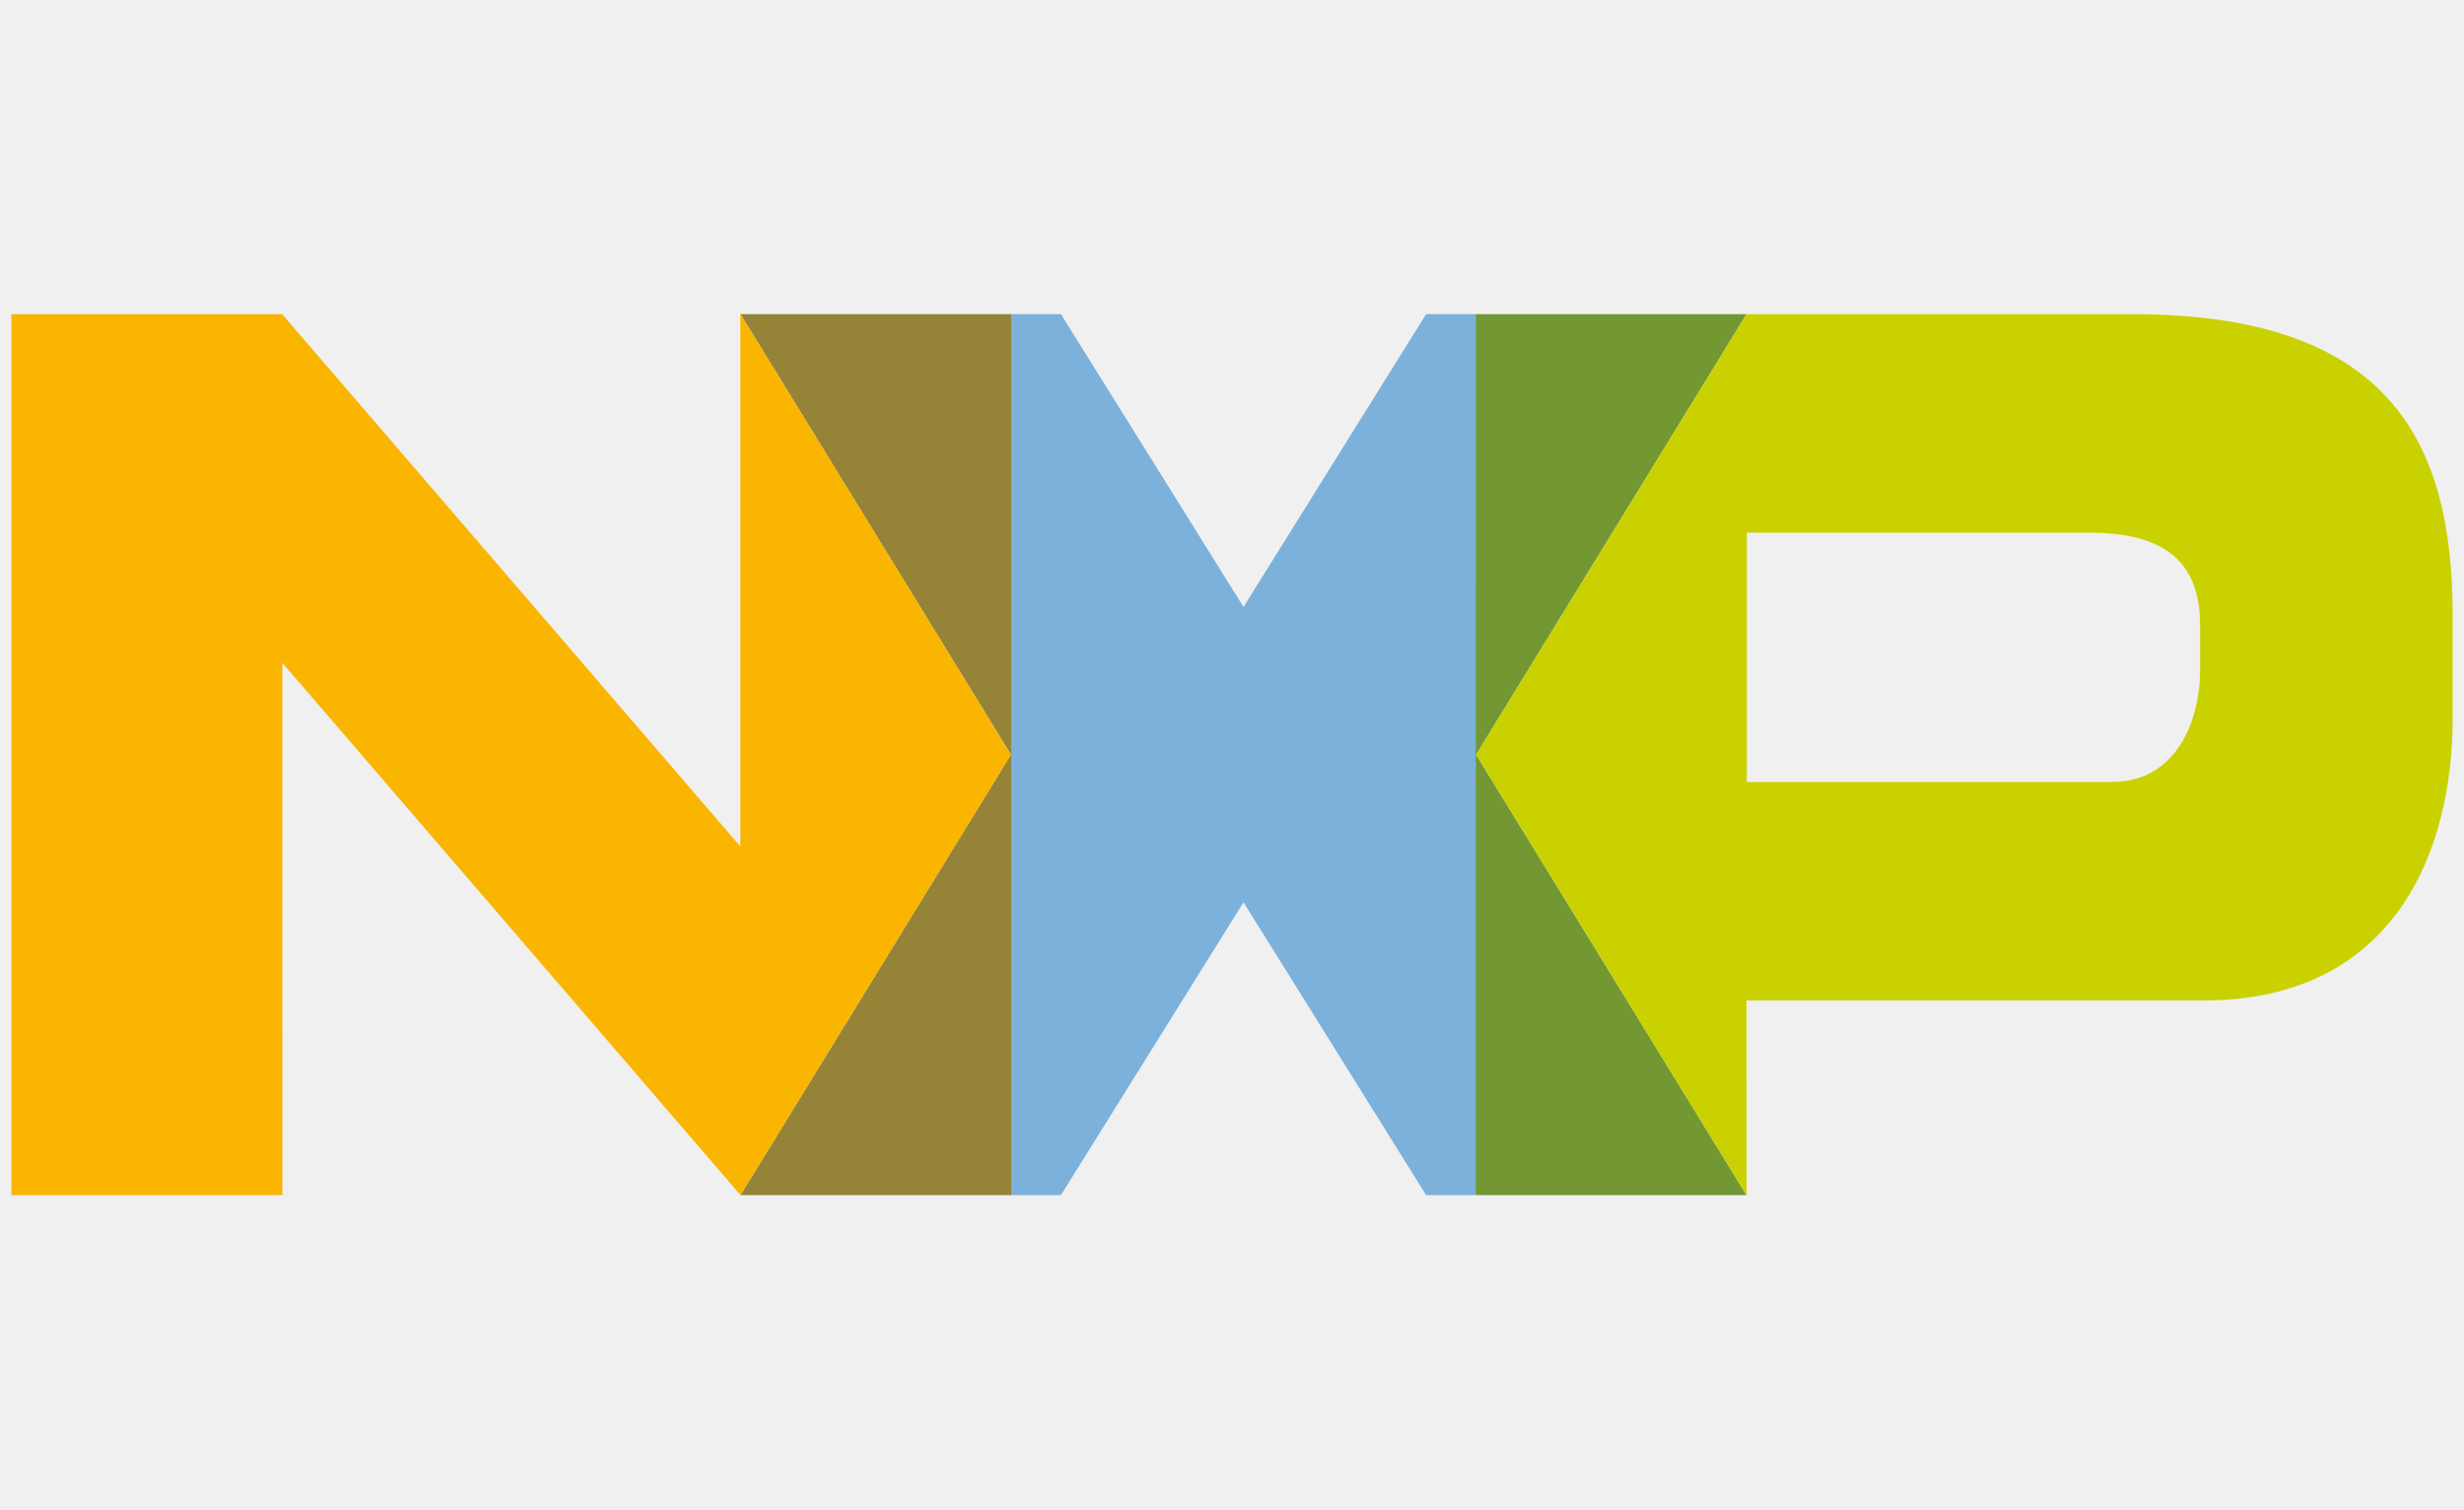
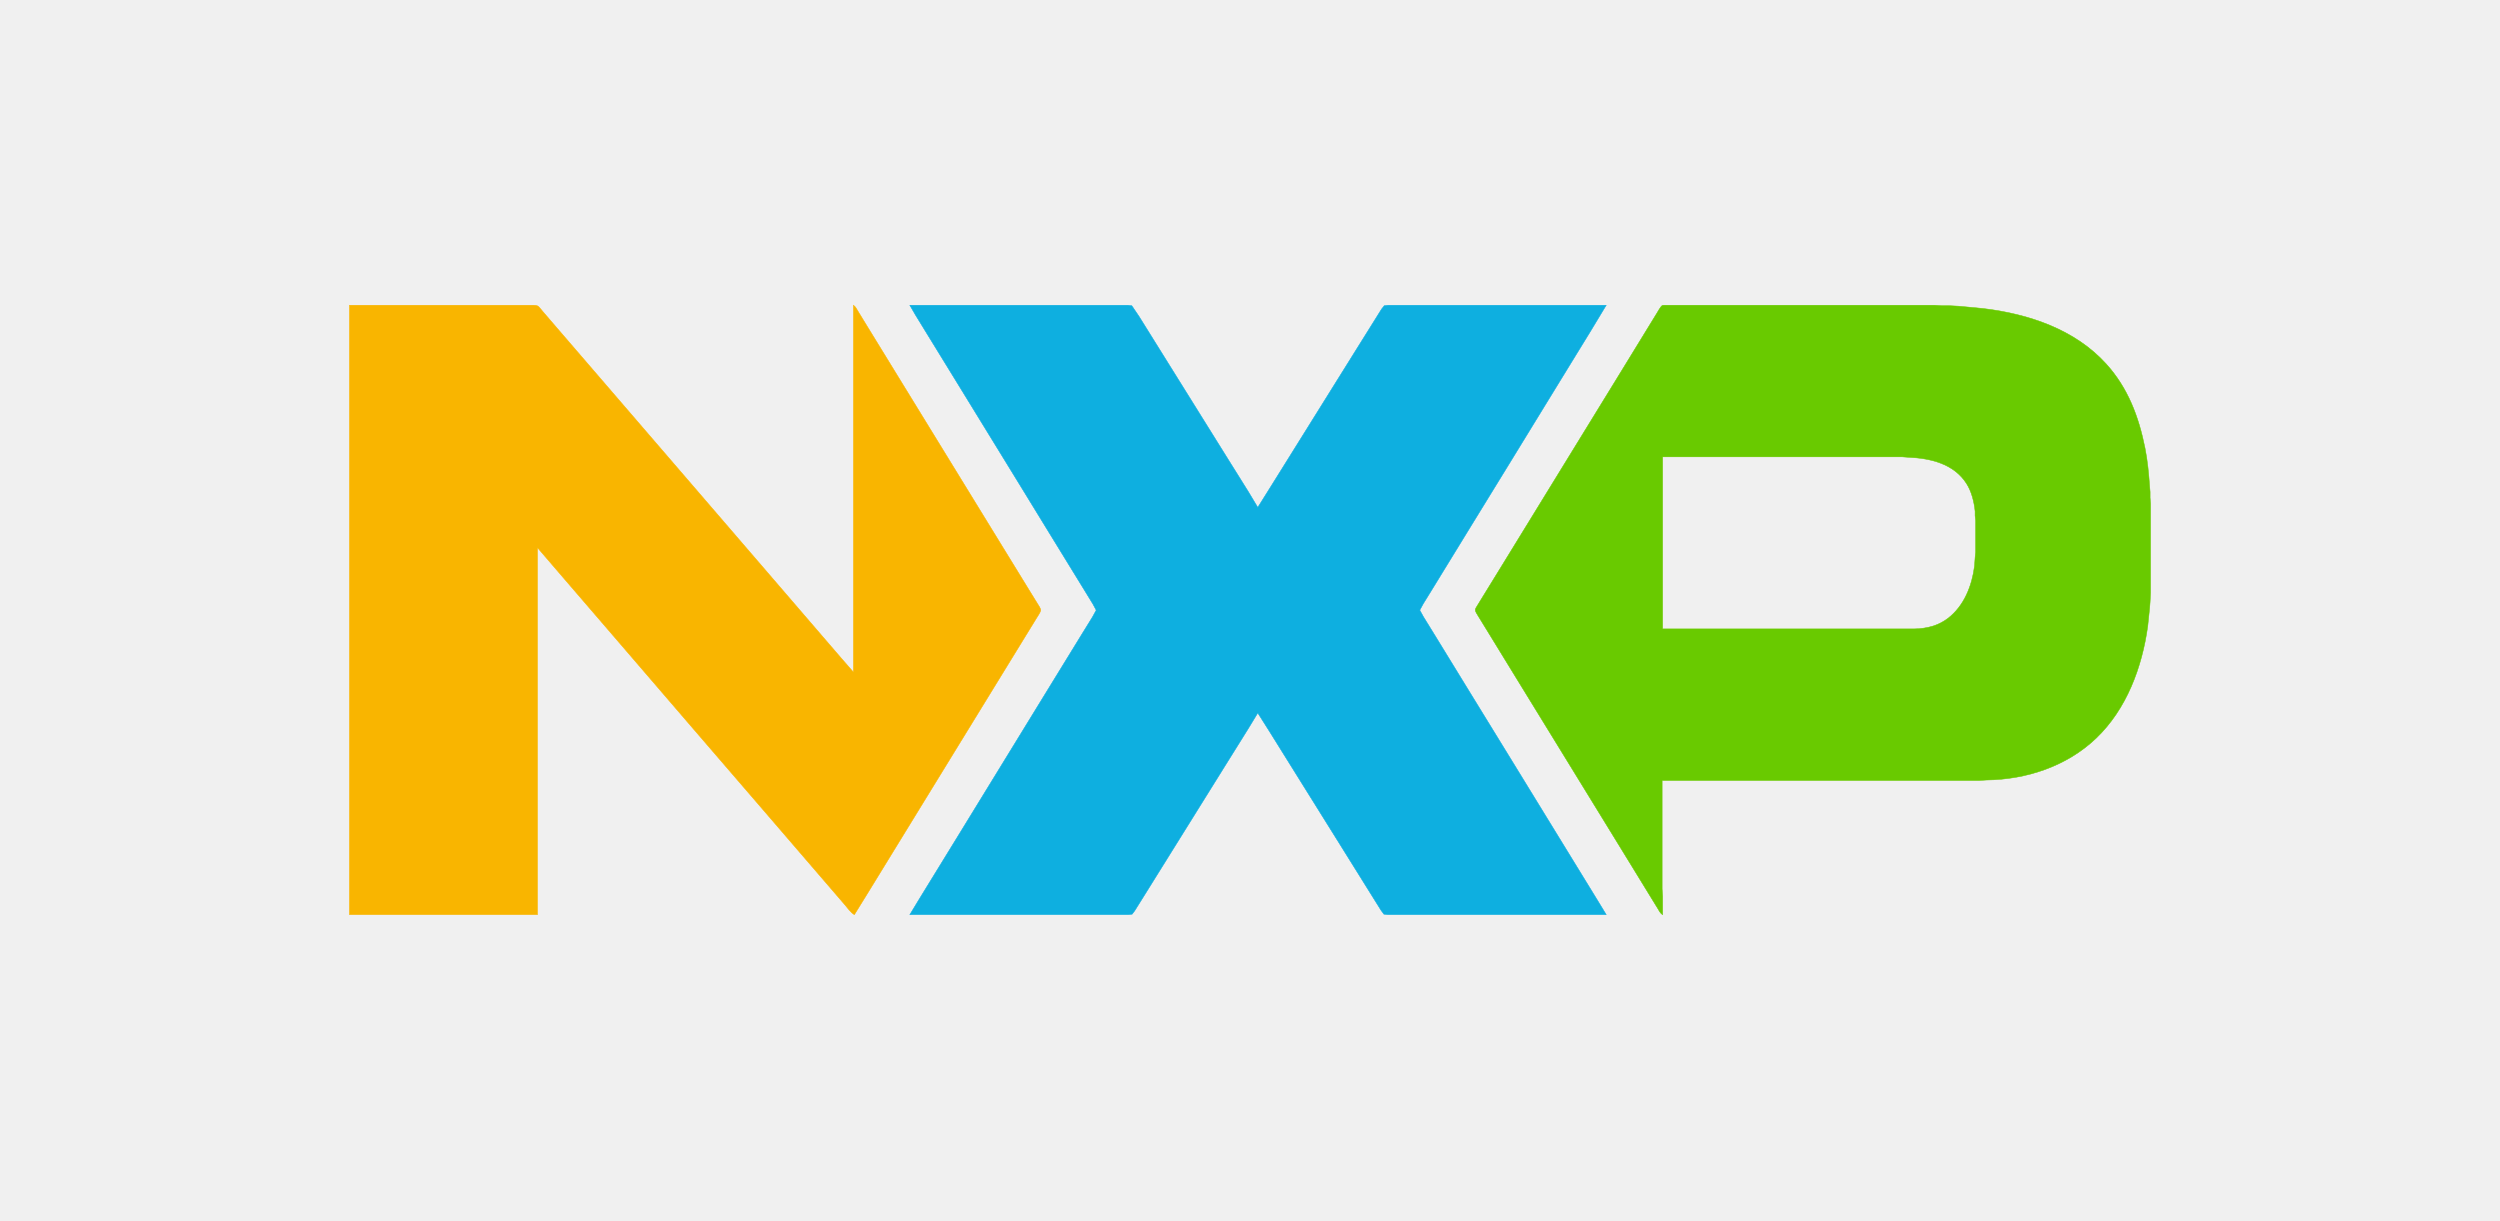
- <svg xmlns="http://www.w3.org/2000/svg" version="1.1" id="Layer_1" x="0px" y="0px" viewBox="0 0 400 245" style="enable-background:new 0 0 400 245;" xml:space="preserve">
-   <style type="text/css">
- 	.st0{fill:#1E65F3;}
- 	.st1{fill:#121112;}
- 	.st2{fill:#7BB1DB;}
- 	.st3{fill:#958437;}
- 	.st4{fill:#739833;}
- 	.st5{fill:#C9D200;}
- 	.st6{fill:#F9B500;}
- 	.st7{fill:url(#SVGID_1_);}
- 	.st8{fill:url(#SVGID_2_);}
- 	.st9{fill:url(#SVGID_3_);}
- 	.st10{fill:url(#SVGID_4_);}
- 	.st11{fill:#808184;}
- 	.st12{clip-path:url(#SVGID_6_);fill-rule:evenodd;clip-rule:evenodd;}
- 	.st13{fill:none;}
- 	.st14{fill:#020202;}
- 	.st15{fill:#E7E015;}
- 	.st16{fill:#323644;}
- 	.st17{fill:#F26F21;}
- 	.st18{fill-rule:evenodd;clip-rule:evenodd;fill:#58595B;}
- 	.st19{fill:#58595B;}
- 	.st20{fill:url(#SVGID_7_);}
- 	.st21{fill:url(#SVGID_8_);}
- 	.st22{fill:url(#SVGID_9_);}
- 	.st23{fill:url(#SVGID_10_);}
- 	.st24{fill:url(#SVGID_11_);}
- 	.st25{fill:url(#SVGID_12_);}
- 	.st26{fill:url(#SVGID_13_);}
- 	.st27{fill:url(#SVGID_14_);}
- 	.st28{fill:url(#SVGID_15_);}
- 	.st29{fill:url(#SVGID_16_);}
- 	.st30{fill:url(#SVGID_17_);}
- 	.st31{fill:url(#SVGID_18_);}
- 	.st32{fill:#670000;}
- 	.st33{fill-rule:evenodd;clip-rule:evenodd;fill:#F8A03A;}
- 	.st34{fill-rule:evenodd;clip-rule:evenodd;fill:#FFFFFF;}
- 	.st35{fill:#919195;}
- 	.st36{fill:#EE3124;}
- 	.st37{fill:#455560;}
- 	.st38{fill-rule:evenodd;clip-rule:evenodd;fill:#D0D2D3;}
- 	.st39{fill-rule:evenodd;clip-rule:evenodd;fill:#EF3E42;}
- 	.st40{fill-rule:evenodd;clip-rule:evenodd;fill:#231F20;}
- 	.st41{fill-rule:evenodd;clip-rule:evenodd;fill:#231F20;stroke:#231F20;stroke-width:0.264;stroke-miterlimit:10;}
- 	.st42{fill:#1F88A0;}
- 	.st43{fill:#231F20;}
- 	.st44{fill:#009DDC;}
- 	.st45{fill:#1D3586;}
- 	.st46{fill:#211D70;}
- 	.st47{fill:#72C5E7;}
- 	.st48{fill:#F48C45;}
- 	.st49{fill:#238BC2;}
- 	.st50{fill:#EC6025;}
- 	.st51{fill:#1090D3;}
- 	.st52{fill:#F48C46;}
- 	.st53{fill:#F18041;}
- 	.st54{fill:#6DB9E4;}
- 	.st55{fill:#6BB3E1;}
- 	.st56{fill:#76BDE6;}
- 	.st57{fill:#A6CEEE;}
- 	.st58{fill:#F49357;}
- 	.st59{fill:#77BBE3;}
- 	.st60{fill:#85C1E7;}
- 	.st61{fill:#F17C3E;}
- 	.st62{fill:#88C3EA;}
- 	.st63{fill:#9DC4EB;}
- 	.st64{fill:#F9BD95;}
- 	.st65{fill:#F6985C;}
- 	.st66{fill:#FAB182;}
- 	.st67{fill:#F49056;}
- 	.st68{fill:#6EBCE5;}
- 	.st69{fill:#F69E67;}
- 	.st70{fill:#ACD1EF;}
- 	.st71{fill:#F8B07F;}
- 	.st72{fill:#8DC7EC;}
- 	.st73{fill:#F9C29D;}
- 	.st74{fill:#B7DBF3;}
- 	.st75{fill:#F3955D;}
- 	.st76{fill:#FFFFFF;}
- 	.st77{fill:#B7274C;}
- 	.st78{fill:#00ABE8;}
- 	.st79{fill:#008CCC;}
- 	.st80{fill:#007BB6;}
- 	.st81{fill:#68CEF2;}
- 	.st82{fill:#595959;}
- 	.st83{fill:#8EC341;}
- </style>
-   <g>
-     <polygon class="st2" points="239.55,51 231.51,51 201.87,98.53 172.23,51 164.17,51 164.17,194 172.23,194 201.87,146.47    231.51,194 239.63,194 239.54,193.89  " />
-     <polygon class="st3" points="164.17,51 120.21,51 164.11,122.5 120.21,194 164.17,194  " />
-     <polygon class="st4" points="283.53,51 239.55,51 239.54,193.89 239.63,194 283.52,194 239.63,122.5  " />
-     <path class="st5" d="M346.19,51l-62.66,0l-43.9,71.5l43.9,71.5h0.02l-0.02-31.59h74.17c31.14,0,40.46-24.44,40.46-45.73v-16.8   C398.16,71.89,388.04,51,346.19,51z M357.16,108.7c0,8.48-3.97,18.23-14.28,18.23h-59.3V86.47h55.53   c13.29,0,18.05,5.52,18.05,15.18V108.7z" />
-     <polygon class="st6" points="164.11,122.5 120.21,51 120.19,51 120.19,137.41 45.8,51 1.84,51 1.84,194 45.84,194 45.83,107.59    120.21,194  " />
-   </g>
+ <svg xmlns="http://www.w3.org/2000/svg" width="435.526mm" height="212.598mm" viewBox="0 0 5144 2511" version="1.1" id="svg3">
+   <defs id="defs7" />
+   <path id="P" fill="none" stroke="black" stroke-width="1" d="M 3421.00,1882.00            C 3421.00,1882.00 3421.00,1844.00 3421.00,1844.00              3421.00,1844.00 3420.00,1829.00 3420.00,1829.00              3420.00,1829.00 3420.00,1606.00 3420.00,1606.00              3420.00,1606.00 3980.00,1606.00 3980.00,1606.00              3980.00,1606.00 4072.00,1606.00 4072.00,1606.00              4072.00,1606.00 4087.00,1605.00 4087.00,1605.00              4169.46,1604.04 4252.66,1576.67 4313.00,1518.96              4375.57,1459.12 4407.41,1373.21 4419.13,1289.00              4419.13,1289.00 4423.09,1251.00 4423.09,1251.00              4423.09,1251.00 4424.00,1239.00 4424.00,1239.00              4424.00,1239.00 4425.00,1220.00 4425.00,1220.00              4425.00,1220.00 4425.00,1119.00 4425.00,1119.00              4425.00,1119.00 4425.00,1036.00 4425.00,1036.00              4425.00,1036.00 4424.04,1024.00 4424.04,1024.00              4424.04,1024.00 4424.04,1012.00 4424.04,1012.00              4424.04,1012.00 4423.09,1001.00 4423.09,1001.00              4421.28,974.47 4418.83,948.16 4413.60,922.00              4400.74,857.63 4378.55,798.45 4333.83,749.00              4269.32,677.67 4174.15,645.98 4081.00,634.85              4081.00,634.85 4040.00,630.91 4040.00,630.91              4040.00,630.91 4030.00,630.00 4030.00,630.00              4030.00,630.00 4011.00,629.00 4011.00,629.00              4011.00,629.00 3996.00,629.00 3996.00,629.00              3996.00,629.00 3981.00,628.00 3981.00,628.00              3981.00,628.00 3427.00,628.00 3427.00,628.00              3425.19,628.00 3421.93,627.86 3420.33,628.57              3417.31,629.91 3410.87,641.63 3408.81,645.00              3408.81,645.00 3376.32,698.00 3376.32,698.00              3376.32,698.00 3331.58,771.00 3331.58,771.00              3331.58,771.00 3238.19,923.00 3238.19,923.00              3238.19,923.00 3090.19,1164.00 3090.19,1164.00              3090.19,1164.00 3050.20,1229.00 3050.20,1229.00              3050.20,1229.00 3039.80,1246.00 3039.80,1246.00              3038.34,1248.41 3035.59,1252.21 3035.50,1255.00              3035.39,1258.24 3039.46,1264.12 3041.20,1267.00              3041.20,1267.00 3057.80,1294.00 3057.80,1294.00              3057.80,1294.00 3122.81,1400.00 3122.81,1400.00              3122.81,1400.00 3337.19,1749.00 3337.19,1749.00              3337.19,1749.00 3396.05,1845.00 3396.05,1845.00              3396.05,1845.00 3410.80,1869.00 3410.80,1869.00              3413.67,1873.74 3416.04,1879.23 3421.00,1882.00 Z            M 3421.00,1294.00            C 3421.00,1294.00 3421.00,940.00 3421.00,940.00              3421.00,940.00 3914.00,940.00 3914.00,940.00              3914.00,940.00 3927.00,940.96 3927.00,940.96              3972.26,942.93 4020.35,954.19 4046.31,995.00              4056.83,1011.55 4061.98,1032.63 4063.96,1052.00              4063.96,1052.00 4063.96,1061.00 4063.96,1061.00              4063.96,1061.00 4065.00,1071.00 4065.00,1071.00              4065.00,1071.00 4065.00,1136.00 4065.00,1136.00              4065.00,1136.00 4064.09,1146.00 4064.09,1146.00              4064.09,1146.00 4062.72,1165.00 4062.72,1165.00              4057.55,1205.41 4041.22,1247.02 4008.00,1272.35              3999.32,1278.96 3988.41,1284.67 3978.00,1287.97              3966.14,1291.73 3951.43,1293.98 3939.00,1294.00              3939.00,1294.00 3421.00,1294.00 3421.00,1294.00 Z" style="fill:#69ca00;stroke:#69ca00;stroke-opacity:1;fill-opacity:1" />
+   <path id="X" fill="none" stroke="#000000" stroke-width="1" d="m 1871.999,628 c 0,0 11.58,20 11.58,20 0,0 19,31 19,31 0,0 59.61,97 59.61,97 0,0 139.39,227 139.39,227 0,0 51.47,84 51.47,84 0,0 76.15,124 76.15,124 0,0 19.61,32 19.61,32 0,0 6.71,12.58 6.71,12.58 0,0 -7.94,14.42 -7.94,14.42 0,0 -20.38,33 -20.38,33 0,0 -76.78,125 -76.78,125 0,0 -182.84,298 -182.84,298 0,0 -59,96 -59,96 0,0 -19,31 -19,31 0,0 -17.58,29 -17.58,29 0,0 450,0 450,0 0,0 7.48,-0.99 7.48,-0.99 0,0 5.33,-7.01 5.33,-7.01 0,0 9.38,-15 9.38,-15 0,0 46.13,-74 46.13,-74 0,0 132.1,-212 132.1,-212 0,0 46.78,-75 46.78,-75 0,0 18.8,-31 18.8,-31 0,0 23.42,37 23.42,37 0,0 43,69 43,69 0,0 130.39,209 130.39,209 0,0 47.38,76 47.38,76 0,0 9.39,15 9.39,15 0,0 5.94,8.01 5.94,8.01 0,0 7.48,0.99 7.48,0.99 0,0 450,0 450,0 0,0 -14.58,-24 -14.58,-24 0,0 -19,-31 -19,-31 0,0 -54,-88 -54,-88 0,0 -101.84,-166 -101.84,-166 0,0 -92.78,-151 -92.78,-151 0,0 -74.22,-121 -74.22,-121 0,0 -19.77,-32 -19.77,-32 0,0 -7.47,-13.58 -7.47,-13.58 0,0 7.34,-13.42 7.34,-13.42 0,0 19.12,-31 19.12,-31 0,0 73.6,-120 73.6,-120 0,0 84.18,-137 84.18,-137 0,0 104.84,-171 104.84,-171 0,0 62,-101 62,-101 0,0 32.58,-54 32.58,-54 0,0 -449,0 -449,0 0,0 -7.79,1.02 -7.79,1.02 0,0 -5.53,6.98 -5.53,6.98 0,0 -10,16 -10,16 0,0 -47.48,76 -47.48,76 0,0 -114.78,184 -114.78,184 0,0 -53,85 -53,85 0,0 -29.42,47 -29.42,47 0,0 -18.58,-31 -18.58,-31 0,0 -40.61,-65 -40.61,-65 0,0 -138.39,-222 -138.39,-222 0,0 -46.74,-75 -46.74,-75 0,0 -14.89,-21.98 -14.89,-21.98 0,0 -7.79,-1.02 -7.79,-1.02 0,0 -449,0 -449,0 z" style="fill:#0eafe0;fill-opacity:1;stroke:#0eafe0;stroke-opacity:1" />
+   <path id="N" fill="none" stroke="#000000" stroke-width="1" d="m 718.999,628.001 c 0,0 0,1254 0,1254 0,0 387,0 387,0 0,0 0,-755 0,-755 0,0 56.72,66 56.72,66 0,0 99,115 99,115 0,0 162.56,189 162.56,189 0,0 140.45,163 140.45,163 0,0 135.14,157 135.14,157 0,0 37.86,44 37.86,44 5.14,6.01 13.52,17.78 20.27,21 0,0 27.81,-45 27.81,-45 0,0 54.61,-89 54.61,-89 0,0 194,-316 194,-316 0,0 77.98,-127 77.98,-127 0,0 20.28,-33 20.28,-33 2.01,-3.19 8.41,-12.78 8.69,-16 0.33,-3.69 -4.07,-9.85 -6.05,-13 0,0 -16.64,-27 -16.64,-27 0,0 -64.48,-105 -64.48,-105 0,0 -213,-347 -213,-347 0,0 -60.15,-98 -60.15,-98 0,0 -15.86,-26 -15.86,-26 -2.53,-4.13 -5,-9.49 -9.19,-12 0,0 0,755 0,755 0,0 -25.27,-29 -25.27,-29 0,0 -31,-36 -31,-36 0,0 -111.01,-129 -111.01,-129 0,0 -167,-194 -167,-194 0,0 -154.14,-179 -154.14,-179 0,0 -122.31,-142 -122.31,-142 0,0 -29.22,-34 -29.22,-34 -6.99,-7.87 -7.28,-11.98 -18.05,-12 0,0 -379,0 -379,0 z" style="fill:#f9b500;fill-opacity:1;stroke:#f9b500;stroke-opacity:1" />
</svg>
